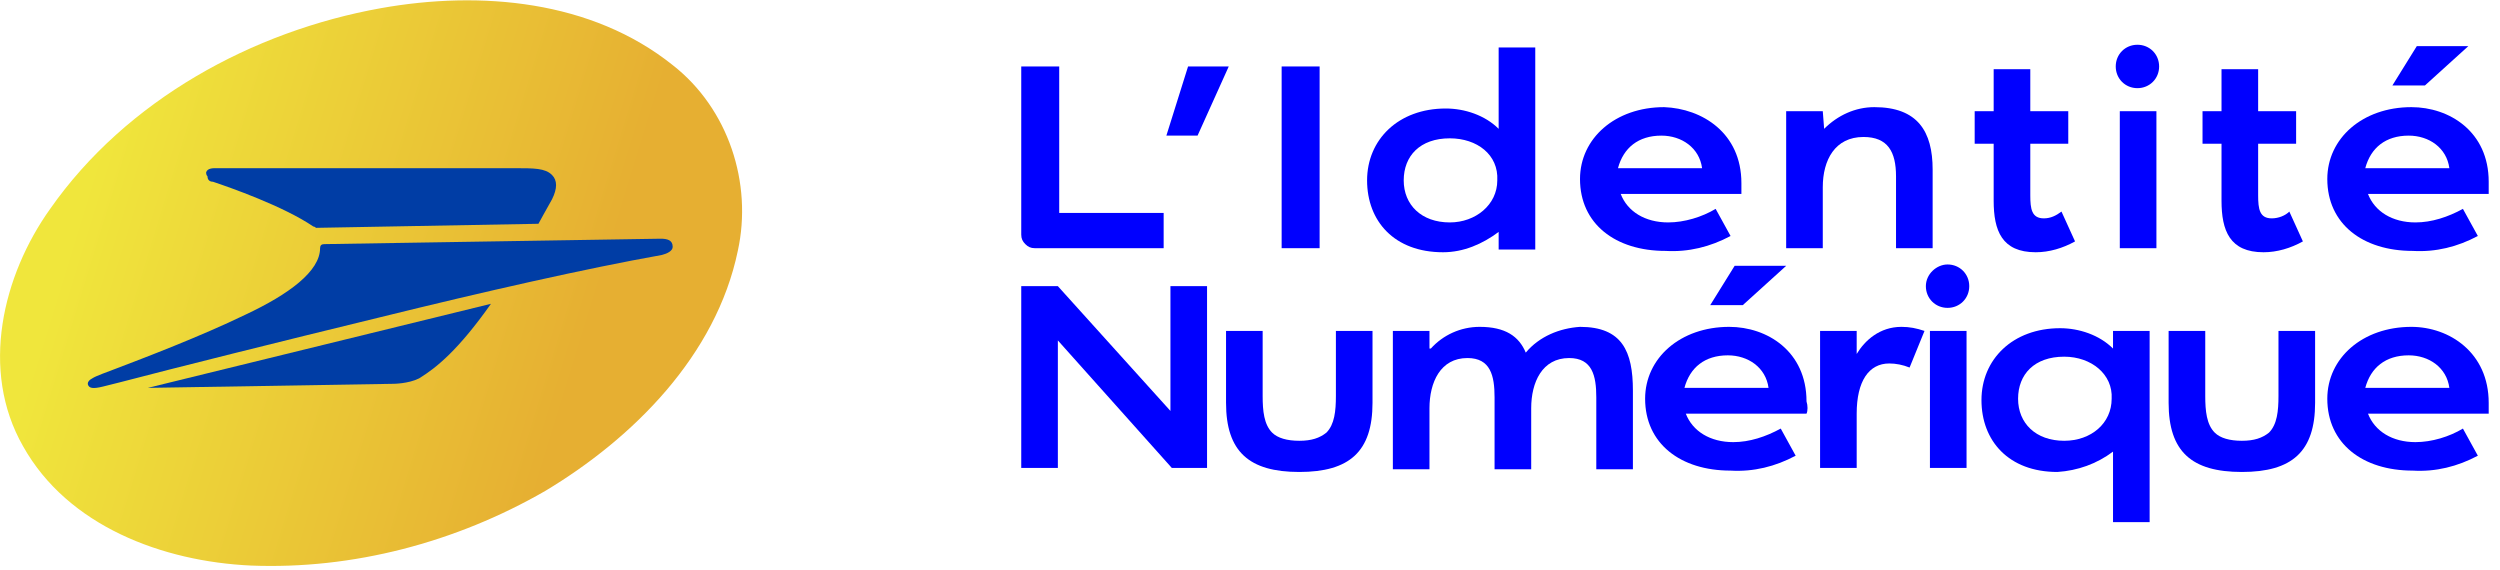
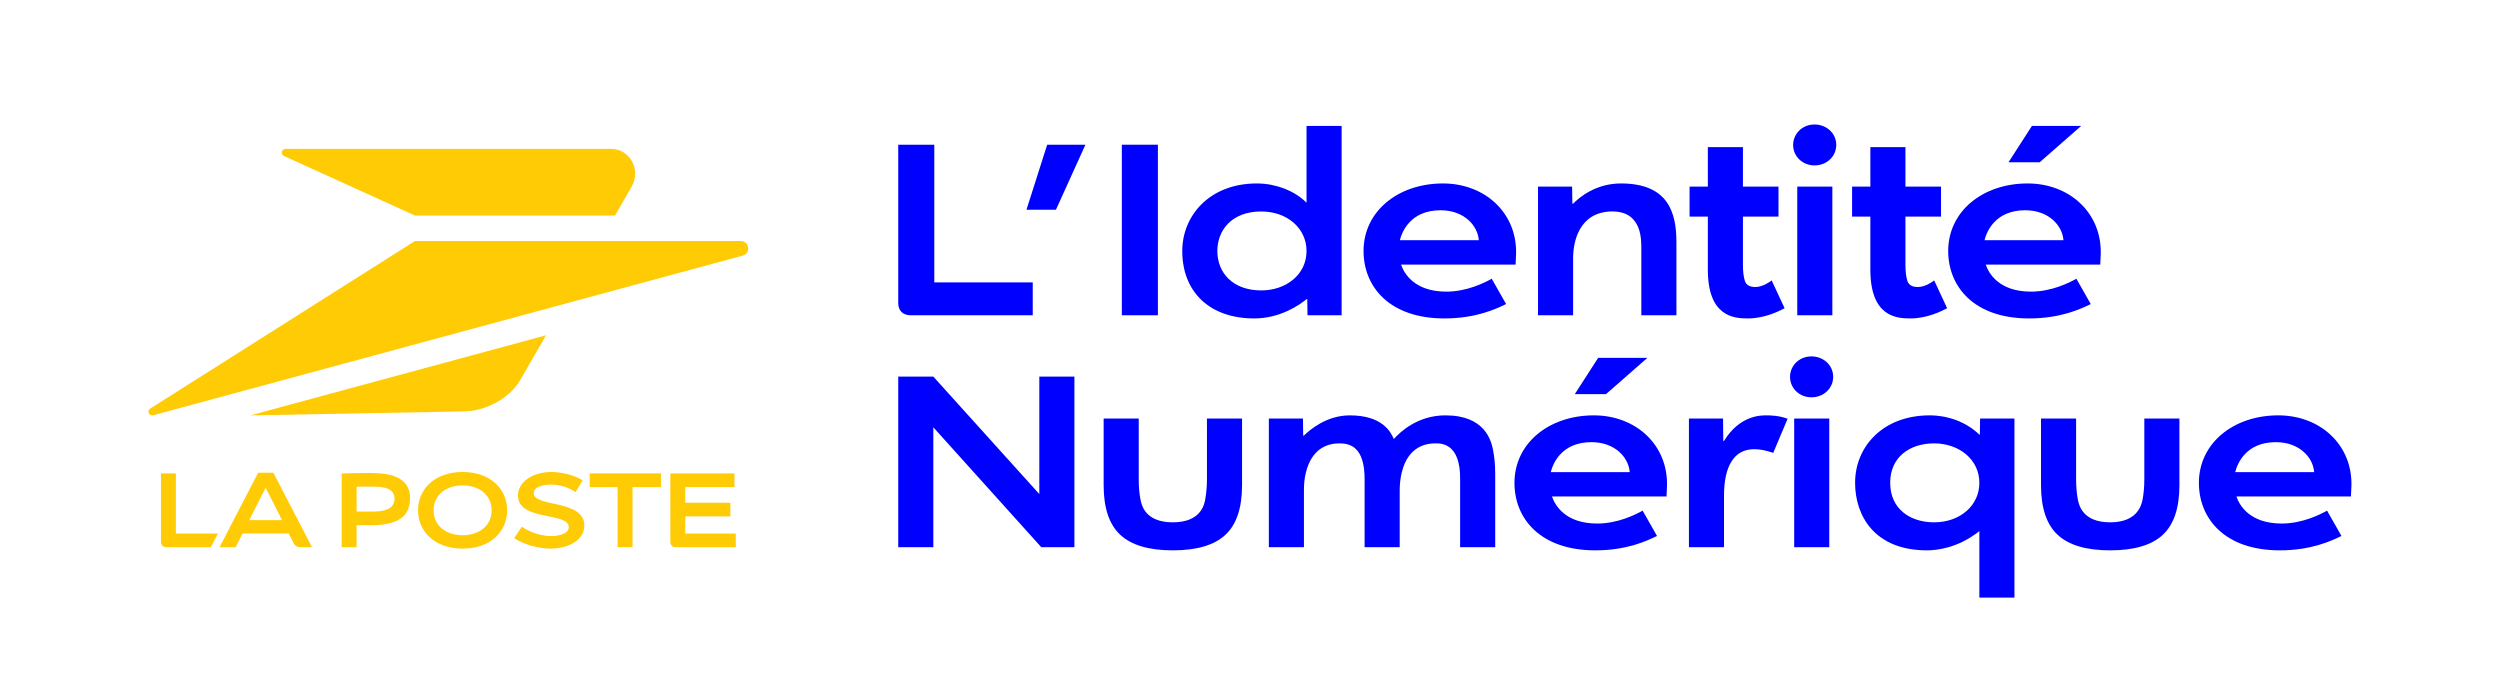
- <svg xmlns="http://www.w3.org/2000/svg" width="158px" height="36px" viewBox="0 0 158 36" version="1.1">
-   <defs>
-     <linearGradient x1="10.064%" y1="40.704%" x2="79.45%" y2="56.888%" id="linearGradient-1">
-       <stop stop-color="#F0E63C" offset="0%" />
-       <stop stop-color="#E6AF32" offset="100%" />
-     </linearGradient>
-   </defs>
-   <g id="Symbols" stroke="none" stroke-width="1" fill="none" fill-rule="evenodd">
-     <g id="boutons-mire-l" transform="translate(-500, -16)" fill-rule="nonzero">
-       <g id="boutons-mire-L">
-         <g id="fi-copy" transform="translate(472, 0)">
-           <g id="fi-laposte" transform="translate(28, 16)">
-             <g id="Group">
-               <path d="M15.857,35.743 C10.286,35.486 4.286,33.257 1.457,28.2 C-1.286,23.4 0.171,17.4 3.171,13.2 C7.971,6.343 15.943,1.971 24.086,0.514 C30.343,-0.6 37.371,0 42.514,4.114 C46.029,6.857 47.571,11.571 46.629,15.857 C45.257,22.457 40.029,27.686 34.457,31.029 C28.8,34.286 22.286,36 15.857,35.743 Z" id="path3722" fill="url(#linearGradient-1)" />
-               <path d="M13.457,11.486 C14.486,11.829 17.914,13.029 19.8,14.314 C19.886,14.314 19.971,14.4 19.971,14.4 L34.029,14.143 C34.029,14.143 34.543,13.2 34.886,12.6 C35.229,11.914 35.229,11.4 34.886,11.057 C34.457,10.629 33.771,10.629 32.486,10.629 L13.629,10.629 C13.457,10.629 13.114,10.629 13.029,10.886 C13.029,10.971 13.029,11.057 13.114,11.143 C13.114,11.4 13.286,11.486 13.457,11.486 Z" id="path20" fill="#003DA5" />
-               <path d="M41.743,15.086 C41.4,15.086 20.829,15.429 20.486,15.429 C20.314,15.429 20.229,15.514 20.229,15.686 C20.229,17.143 18.257,18.6 15.514,19.886 C12.686,21.257 9.086,22.629 7.286,23.314 C6.857,23.486 6.086,23.743 5.829,23.914 C5.657,24 5.486,24.171 5.571,24.343 C5.657,24.514 5.829,24.6 6.514,24.429 C6.857,24.343 7.2,24.257 7.543,24.171 C11.143,23.229 17.657,21.6 24,20.057 C30.6,18.429 37.029,16.971 41.829,16.114 C42.171,16.029 42.514,15.857 42.514,15.6 C42.514,15.171 42.171,15.086 41.743,15.086 Z" id="path22" fill="#003DA5" />
-               <path d="M24.857,24.257 C24.857,24.257 25.8,24.257 26.486,23.914 C27.6,23.229 28.971,22.114 31.029,19.2 L9.343,24.514 L24.857,24.257 Z" id="path24" fill="#003DA5" />
-             </g>
-             <g id="exeLAPOSTElogoIDENTITEnumerique_RVB" transform="translate(64.28571, 2.571429)" fill="#0000FF">
-               <polygon id="Path" points="12 15.514 12 27 9.771 27 2.571 18.943 2.571 27 0.257 27 0.257 15.514 2.571 15.514 9.686 23.4 9.686 15.514" />
-               <path d="M20.143,18.343 L22.457,18.343 L22.457,22.886 C22.457,25.971 21,27.257 17.829,27.257 C14.657,27.257 13.2,25.971 13.2,22.886 L13.2,18.343 L15.514,18.343 L15.514,22.457 C15.514,23.4 15.6,24.257 16.114,24.771 C16.457,25.114 17.057,25.286 17.829,25.286 C18.6,25.286 19.114,25.114 19.543,24.771 C20.057,24.257 20.143,23.4 20.143,22.457 L20.143,18.343 L20.143,18.343 Z" id="Path_1_" />
-               <path d="M38.914,22.114 L38.914,27.086 L36.6,27.086 L36.6,22.543 C36.6,21.171 36.343,20.057 34.886,20.057 C33.171,20.057 32.486,21.6 32.486,23.229 L32.486,27.086 L30.171,27.086 L30.171,22.543 C30.171,21.171 29.914,20.057 28.457,20.057 C26.743,20.057 26.057,21.6 26.057,23.229 L26.057,27.086 L23.743,27.086 L23.743,18.343 L26.057,18.343 L26.057,19.457 L26.143,19.457 C26.914,18.6 28.029,18.086 29.229,18.086 C30.857,18.086 31.714,18.686 32.143,19.714 C33,18.686 34.286,18.171 35.571,18.086 C38.229,18.086 38.914,19.629 38.914,22.114 Z" id="Path_2_" />
-               <path d="M49.886,23.571 L42.257,23.571 C42.686,24.686 43.8,25.371 45.257,25.371 C46.286,25.371 47.314,25.029 48.257,24.514 L49.2,26.229 C47.914,26.914 46.543,27.257 45.086,27.171 C41.914,27.171 39.686,25.457 39.686,22.629 C39.686,20.057 41.914,18.086 45,18.086 C47.4,18.086 49.886,19.629 49.886,22.8 C49.971,23.057 49.971,23.4 49.886,23.571 Z M47.486,21.943 C47.314,20.657 46.2,19.886 44.914,19.886 C43.457,19.886 42.514,20.657 42.171,21.943 L47.486,21.943 Z M45.857,16.714 L43.8,16.714 L45.343,14.229 L48.6,14.229 L45.857,16.714 Z" id="Shape" />
-               <path d="M53.057,19.8 L53.057,19.8 C53.571,18.943 54.514,18.086 55.886,18.086 C56.4,18.086 56.829,18.171 57.343,18.343 L56.4,20.657 C55.971,20.486 55.543,20.4 55.114,20.4 C53.829,20.4 53.057,21.514 53.057,23.571 L53.057,27 L50.743,27 L50.743,18.343 L53.057,18.343 L53.057,19.8 Z" id="Path_3_" />
-               <path d="M58.8,14.143 C59.571,14.143 60.171,14.743 60.171,15.514 C60.171,16.286 59.571,16.886 58.8,16.886 C58.029,16.886 57.429,16.286 57.429,15.514 C57.429,14.743 58.114,14.143 58.8,14.143 Z M60,18.343 L57.686,18.343 L57.686,27 L60,27 L60,18.343 Z" id="Shape_1_" />
-               <path d="M65.743,27.257 C62.657,27.257 60.943,25.286 60.943,22.714 C60.943,20.143 62.914,18.171 65.914,18.171 C67.114,18.171 68.4,18.6 69.257,19.457 L69.257,19.457 L69.257,18.343 L71.571,18.343 L71.571,30.429 L69.257,30.429 L69.257,25.971 C68.229,26.743 67.029,27.171 65.743,27.257 L65.743,27.257 Z M66.171,19.971 C64.286,19.971 63.257,21.086 63.257,22.629 C63.257,24.171 64.371,25.286 66.171,25.286 C67.886,25.286 69.171,24.171 69.171,22.629 C69.257,21.086 67.886,19.971 66.171,19.971 L66.171,19.971 Z" id="Shape_2_" />
-               <path d="M79.714,18.343 L82.029,18.343 L82.029,22.886 C82.029,25.971 80.571,27.257 77.4,27.257 C74.229,27.257 72.771,25.971 72.771,22.886 L72.771,18.343 L75.086,18.343 L75.086,22.457 C75.086,23.4 75.171,24.257 75.686,24.771 C76.029,25.114 76.629,25.286 77.4,25.286 C78.171,25.286 78.686,25.114 79.114,24.771 C79.629,24.257 79.714,23.4 79.714,22.457 L79.714,18.343 Z" id="Path_4_" />
-               <path d="M93,22.886 C93,23.057 93,23.4 93,23.571 L85.371,23.571 C85.8,24.686 86.914,25.371 88.371,25.371 C89.4,25.371 90.514,25.029 91.371,24.514 L92.314,26.229 C91.029,26.914 89.657,27.257 88.2,27.171 C85.029,27.171 82.8,25.457 82.8,22.629 C82.8,20.057 85.029,18.086 88.114,18.086 C90.514,18.086 93,19.714 93,22.886 Z M90.514,21.943 C90.343,20.657 89.229,19.886 87.943,19.886 C86.486,19.886 85.543,20.657 85.2,21.943 L90.514,21.943 Z" id="Shape_3_" />
-               <path d="M2.657,10.886 L9.257,10.886 L9.257,13.114 L1.114,13.114 C0.857,13.114 0.686,13.029 0.514,12.857 C0.343,12.686 0.257,12.514 0.257,12.257 L0.257,1.629 L2.657,1.629 L2.657,10.886 Z" id="Path_5_" />
-               <polygon id="Path_6_" points="9.429 6 10.8 1.629 13.371 1.629 11.4 6" />
-               <polygon id="Path_7_" points="16.714 13.114 16.714 1.629 19.114 1.629 19.114 13.114" />
-               <path d="M30.429,12.086 C29.4,12.857 28.2,13.371 26.914,13.371 C23.829,13.371 22.114,11.4 22.114,8.829 C22.114,6.257 24.086,4.286 27.086,4.286 C28.286,4.286 29.571,4.714 30.429,5.571 L30.429,0.429 L32.743,0.429 L32.743,13.2 L30.429,13.2 L30.429,12.086 L30.429,12.086 Z M27.343,6.171 C25.457,6.171 24.429,7.286 24.429,8.829 C24.429,10.371 25.543,11.486 27.343,11.486 C28.971,11.486 30.343,10.371 30.343,8.829 C30.429,7.2 29.057,6.171 27.343,6.171 Z" id="Shape_4_" />
-               <path d="M45.771,9 C45.771,9.171 45.771,9.514 45.771,9.686 L38.143,9.686 C38.571,10.8 39.686,11.486 41.143,11.486 C42.171,11.486 43.286,11.143 44.143,10.629 L45.086,12.343 C43.8,13.029 42.429,13.371 40.971,13.286 C37.8,13.286 35.571,11.571 35.571,8.743 C35.571,6.171 37.8,4.2 40.886,4.2 C43.286,4.286 45.771,5.829 45.771,9 Z M43.286,8.057 C43.114,6.771 42,6 40.714,6 C39.257,6 38.314,6.771 37.971,8.057 L43.286,8.057 Z" id="Shape_5_" />
-               <path d="M51,5.571 C51.857,4.714 52.971,4.2 54.171,4.2 C56.914,4.2 57.857,5.743 57.857,8.143 L57.857,13.114 L55.543,13.114 L55.543,8.571 C55.543,7.029 55.029,6.086 53.486,6.086 C51.686,6.086 50.914,7.543 50.914,9.257 L50.914,13.114 L48.6,13.114 L48.6,4.457 L50.914,4.457 L51,5.571 L51,5.571 Z" id="Path_8_" />
-               <path d="M66,10.8 L66.857,12.686 C66.086,13.114 65.229,13.371 64.371,13.371 C62.229,13.371 61.714,12 61.714,10.114 L61.714,6.514 L60.514,6.514 L60.514,4.457 L61.714,4.457 L61.714,1.8 L64.029,1.8 L64.029,4.457 L66.429,4.457 L66.429,6.514 L64.029,6.514 L64.029,9.771 C64.029,10.629 64.114,11.229 64.886,11.229 C65.314,11.229 65.657,11.057 66,10.8 L66,10.8 Z" id="Path_9_" />
-               <path d="M70.8,0.257 C71.571,0.257 72.171,0.857 72.171,1.629 C72.171,2.4 71.571,3 70.8,3 C70.029,3 69.429,2.4 69.429,1.629 C69.429,0.857 70.029,0.257 70.8,0.257 L70.8,0.257 Z M72,4.457 L69.686,4.457 L69.686,13.114 L72,13.114 L72,4.457 Z" id="Shape_6_" />
-               <path d="M80.4,10.8 L81.257,12.686 C80.486,13.114 79.629,13.371 78.771,13.371 C76.629,13.371 76.114,12 76.114,10.114 L76.114,6.514 L74.914,6.514 L74.914,4.457 L76.114,4.457 L76.114,1.8 L78.429,1.8 L78.429,4.457 L80.829,4.457 L80.829,6.514 L78.429,6.514 L78.429,9.771 C78.429,10.629 78.514,11.229 79.286,11.229 C79.714,11.229 80.143,11.057 80.4,10.8 Z" id="Path_10_" />
-               <path d="M93,9.686 L85.371,9.686 C85.8,10.8 86.914,11.486 88.371,11.486 C89.4,11.486 90.429,11.143 91.371,10.629 L92.314,12.343 C91.029,13.029 89.657,13.371 88.2,13.286 C85.029,13.286 82.8,11.571 82.8,8.743 C82.8,6.171 85.029,4.2 88.114,4.2 C90.514,4.2 93,5.743 93,8.914 C93,9.171 93,9.514 93,9.686 Z M90.514,8.057 C90.343,6.771 89.229,6 87.943,6 C86.486,6 85.543,6.771 85.2,8.057 L90.514,8.057 Z M88.971,2.829 L86.914,2.829 L88.457,0.343 L91.714,0.343 L88.971,2.829 Z" id="Shape_7_" />
+ <svg xmlns="http://www.w3.org/2000/svg" version="1.1" x="0px" y="0px" viewBox="0 0 822.047 228.747" enable-background="new 0 0 822.047 228.747" xml:space="preserve">
+   <g id="INFOS">
+     <g>
+       <path id="path8_00000139263430063106754600000010202825751872581018_" fill="none" d="M790.393,160.652h7.242v4.91h-24.246    c-0.066-2.579-0.166-6.06-0.166-8.939c0-5.615,0.797-9.353,3.019-11.575c1.413-1.359,3.325-2.072,5.283-1.971    c7.004,0,8.909,5.468,8.909,13.267C790.435,157.408,790.409,159.395,790.393,160.652z M785.902,160.652    c0.025-1.237,0.043-2.795,0.043-3.87c0-3.149-0.095-6.036-1.636-7.576c-0.716-0.707-1.697-1.079-2.702-1.024    c-0.831-0.014-1.638,0.283-2.263,0.832c-1.537,1.537-1.633,3.772-1.633,7.768c0,1.075,0.017,2.631,0.043,3.87H785.902z" />
+       <path id="path8_00000039836008782413964870000017736603381299410324_" fill="none" d="M814.805,160.652h7.242v4.91h-24.246    c-0.066-2.579-0.166-6.06-0.166-8.939c0-5.615,0.797-9.353,3.019-11.575c1.413-1.359,3.325-2.072,5.283-1.971    c7.004,0,8.909,5.468,8.909,13.267C814.847,157.408,814.821,159.395,814.805,160.652z M810.314,160.652    c0.025-1.237,0.043-2.795,0.043-3.87c0-3.149-0.095-6.036-1.636-7.576c-0.716-0.707-1.697-1.079-2.702-1.024    c-0.831-0.014-1.638,0.283-2.263,0.832c-1.537,1.537-1.633,3.772-1.633,7.768c0,1.075,0.017,2.631,0.043,3.87H810.314z" />
+     </g>
+     <g>
+       <path id="path8_00000005232967494200371980000010465188608561547165_" fill="none" d="M142.546,17.17v7.243l-4.91,0V0.166    C140.215,0.1,143.697,0,146.575,0c5.615,0,9.353,0.797,11.575,3.019c1.359,1.413,2.072,3.325,1.971,5.283    c0,7.004-5.468,8.909-13.267,8.909C145.79,17.212,143.804,17.186,142.546,17.17z M142.546,12.679    c1.237,0.025,2.795,0.043,3.87,0.043c3.149,0,6.036-0.095,7.576-1.636c0.707-0.716,1.079-1.697,1.024-2.702    c0.014-0.831-0.283-1.638-0.832-2.263c-1.537-1.537-3.772-1.633-7.768-1.633c-1.075,0-2.631,0.017-3.87,0.043L142.546,12.679z" />
+       <path id="path8_00000155128175784170209050000012229554073198383753_" fill="none" d="M142.546,41.582v7.243h-4.91l0-24.246    c2.579-0.066,6.06-0.166,8.939-0.166c5.615,0,9.353,0.797,11.575,3.019c1.359,1.413,2.072,3.325,1.971,5.283    c0,7.004-5.468,8.909-13.267,8.909C145.791,41.624,143.804,41.598,142.546,41.582z M142.546,37.092    c1.237,0.025,2.795,0.043,3.87,0.043c3.149,0,6.036-0.095,7.576-1.636c0.707-0.716,1.079-1.697,1.024-2.702    c0.014-0.831-0.283-1.638-0.832-2.263c-1.537-1.537-3.772-1.633-7.768-1.633c-1.075,0-2.631,0.017-3.87,0.043V37.092z" />
+     </g>
+     <g>
+       <path id="path8_00000127021833879985141130000013592038299240692352_" fill="none" d="M65.336,197.092v7.243l-4.91,0l0-24.246    c2.579-0.066,6.06-0.166,8.939-0.166c5.615,0,9.353,0.797,11.575,3.019c1.359,1.413,2.072,3.325,1.971,5.283    c0,7.004-5.468,8.909-13.267,8.909C68.58,197.134,66.593,197.108,65.336,197.092z M65.336,192.602    c1.237,0.025,2.795,0.043,3.87,0.043c3.149,0,6.036-0.095,7.576-1.636c0.707-0.716,1.079-1.697,1.024-2.702    c0.014-0.831-0.283-1.638-0.832-2.263c-1.537-1.537-3.772-1.633-7.768-1.633c-1.075,0-2.631,0.017-3.87,0.043V192.602z" />
+       <path id="path8_00000153702180134105363770000014428173680148100251_" fill="none" d="M65.336,221.505v7.243l-4.91,0l0-24.246    c2.579-0.066,6.06-0.166,8.939-0.166c5.615,0,9.353,0.797,11.575,3.019c1.359,1.413,2.072,3.325,1.971,5.283    c0,7.004-5.468,8.909-13.267,8.909C68.58,221.547,66.593,221.521,65.336,221.505z M65.336,217.014    c1.237,0.025,2.795,0.043,3.87,0.043c3.149,0,6.036-0.095,7.576-1.636c0.707-0.716,1.079-1.697,1.024-2.702    c0.014-0.831-0.283-1.638-0.832-2.263c-1.537-1.537-3.772-1.633-7.768-1.633c-1.075,0-2.631,0.017-3.87,0.043V217.014z" />
+     </g>
+   </g>
+   <g id="LP_identite_numerique_rvb">
+     <g>
+       <rect fill="none" width="822.047" height="228.747" />
+       <g>
+         <g>
+           <g>
+             <g>
+               <g>
+                 <path fill="#FFCB05" d="M93.49,51.349l42.95,19.524h65.787l5.444-9.449c3.267-5.666-0.678-12.467-6.636-12.467H93.953         C92.497,48.958,92.146,50.738,93.49,51.349z" />
+                 <path fill="#FFCB05" d="M136.442,79.256h107.157c1.24,0,2.439,0.971,2.439,2.419c0,1.28-0.877,2.115-1.761,2.36         L50.386,136.539c-1.263,0.346-2.152-1.285-1.089-2.132L136.442,79.256z" />
+                 <g>
+                   <path fill="#FFCB05" d="M82.298,136.586l70.346-1.308c6.823-0.127,14.815-4.059,18.462-10.389l8.436-14.642L82.298,136.586z          " />
+                 </g>
+               </g>
+               <g>
+                 <g>
+                   <g>
+                     <path id="path6_00000034068371187463065150000000408205262632485029_" fill="#FFCB05" d="M89.894,155.448h-5.012           l-12.688,24.474h5.289l2.272-4.5h15.194l1.492,2.955c0.732,1.45,1.411,1.545,3.315,1.545h2.828L89.894,155.448z            M81.966,171.04l5.384-10.664l5.384,10.664H81.966z" />
+                     <path id="path8_00000004520143955491896060000013227297966408741815_" fill="#FFCB05" d="M117.259,172.68v7.242h-4.91           v-24.246c2.579-0.066,6.06-0.166,8.939-0.166c5.615,0,9.353,0.797,11.575,3.019c1.359,1.413,2.072,3.325,1.971,5.283           c0,7.004-5.468,8.909-13.267,8.909C120.503,172.722,118.516,172.696,117.259,172.68z M117.259,168.189           c1.237,0.025,2.795,0.043,3.87,0.043c3.149,0,6.036-0.095,7.575-1.636c0.707-0.716,1.079-1.697,1.024-2.702           c0.014-0.831-0.283-1.638-0.832-2.263c-1.537-1.537-3.772-1.633-7.768-1.633c-1.075,0-2.631,0.017-3.87,0.043V168.189z" />
+                     <path id="path10_00000065790594047962160590000007701534720150946964_" fill="#FFCB05" d="M166.766,167.799           c0,6.948-5.467,12.6-14.653,12.6c-9.186,0-14.653-5.652-14.653-12.6c0-6.948,5.467-12.6,14.653-12.6           C161.299,155.199,166.766,160.851,166.766,167.799z M152.113,159.607c-5.566,0-9.537,3.226-9.537,8.191           s3.968,8.191,9.537,8.191c5.569,0,9.537-3.226,9.537-8.191S157.683,159.607,152.113,159.607L152.113,159.607z" />
+                     <path id="path12_00000104670540483031483880000011727881976820259252_" fill="#FFCB05" d="M191.579,157.915           c-2.663-1.662-6.988-2.717-10.258-2.717c-6.164,0-11.008,3.24-11.008,7.748c0,8.491,16.717,5.341,16.717,10.382           c0,2.056-3.057,2.935-5.67,2.935c-3.489-0.027-6.891-1.093-9.771-3.062l-2.513,3.738c3.046,2.077,7.95,3.46,11.855,3.46           c6.104,0,11.212-2.845,11.212-7.606c0-8.619-16.641-5.937-16.641-10.611c0-1.979,2.756-2.845,5.73-2.845           c2.856,0.04,5.641,0.889,8.034,2.448L191.579,157.915z" />
+                     <polygon id="polygon14_00000092439648608340538940000003915751334627379846_" fill="#FFCB05" points="217.34,155.658            193.902,155.658 193.902,160.164 203.08,160.164 203.08,179.922 207.991,179.922 207.991,160.164 217.34,160.164                     " />
+                     <path fill="#FFCB05" d="M220.423,155.658v22.519c0,1.012,0.625,1.746,1.754,1.746h19.762v-4.489h-16.606v-5.643h14.829           v-4.488h-14.829v-5.137h16.165v-4.507H220.423" />
+                     <path fill="#FFCB05" d="M57.83,155.658h-4.909v22.519c0,1.012,0.625,1.746,1.755,1.746h14.667l2.329-4.489H57.83V155.658z" />
+                   </g>
+                 </g>
+               </g>
            </g>
          </g>
+           <rect y="0" fill="none" width="295.081" height="228.018" />
+         </g>
+         <g>
+           <path fill="#0000FF" d="M307.214,92.851h32.37v10.817h-40.141c-2.365,0-4.086-1.337-4.086-4.006V47.583h11.857V92.851z" />
+           <path fill="#0000FF" d="M337.52,68.975l6.811-21.392h12.578l-9.695,21.392H337.52z" />
+           <path fill="#0000FF" d="M368.88,103.668V47.583h11.859v56.085H368.88z" />
+           <path fill="#0000FF" d="M429.853,98.38h-0.24c-2.403,1.977-8.747,6.33-17.225,6.33c-14.439,0-23.637-8.526-23.637-22.194      c0-11.508,8.88-22.194,24.519-22.194c6.797,0,11.618,2.804,12.899,3.605c1.282,0.802,2.429,1.71,3.445,2.724V41.413h11.538      v62.255h-11.217L429.853,98.38z M429.612,82.516c0-7.391-6.323-12.98-14.863-12.98c-10.143,0-14.462,6.577-14.462,12.98      c0,7.197,5.072,12.979,14.462,12.979C422.689,95.495,429.612,90.454,429.612,82.516z" />
+           <path fill="#0000FF" d="M474.48,60.322c13.75,0,24.373,9.662,24.036,23.155c-0.012,0.48-0.107,3.044-0.16,3.525H460.7      c0.962,2.832,4.307,8.894,14.901,8.894c6.7,0,12.553-2.911,14.904-4.247l4.727,8.333c-3.313,1.602-9.896,4.727-20.271,4.727      c-18.072,0-26.601-10.408-26.601-22.194C448.36,69.536,459.642,60.322,474.48,60.322z M486.257,78.99      c-0.321-4.7-4.733-9.855-12.578-9.855c-9.731,0-12.632,6.864-13.38,9.855H486.257z" />
+           <path fill="#0000FF" d="M517.265,66.972c2.034-2.083,7.46-6.65,15.742-6.65c15.717,0,18.231,9.815,18.231,19.31v24.037H539.7      V81.554c-0.078-2.079,0.554-12.311-9.935-12.018c-10.544,0.295-12.5,9.907-12.5,15.464v18.668h-11.538V61.364h11.217l0.08,5.608      H517.265z" />
+           <path fill="#0000FF" d="M577.196,94.373c2.328,0,4.618-1.575,5.366-2.163l4.248,9.134c-1.87,1.015-6.627,3.365-12.099,3.365      c-4.599,0-13.139-0.596-13.139-16.024V71.219h-6.01v-9.855h6.01v-12.98h11.536v12.98h11.698v9.855h-11.698v15.944      c0,2.137,0.214,3.874,0.641,5.208C574.177,93.706,575.325,94.373,577.196,94.373z" />
+           <path fill="#0000FF" d="M630.634,94.373c2.328,0,4.618-1.575,5.366-2.163l4.248,9.134c-1.87,1.015-6.627,3.365-12.099,3.365      c-4.599,0-13.139-0.596-13.139-16.024V71.219h-6.01v-9.855h6.01v-12.98h11.536v12.98h11.698v9.855h-11.698v15.944      c0,2.137,0.214,3.874,0.641,5.208C627.615,93.706,628.764,94.373,630.634,94.373z" />
+           <path fill="#0000FF" d="M589.613,47.662c0-3.643,2.969-6.73,7.052-6.73c3.777,0,7.13,2.757,7.13,6.73      c0,3.745-3.118,6.73-7.13,6.73C592.748,54.393,589.613,51.478,589.613,47.662z M602.512,103.668h-11.536V61.364h11.536V103.668z      " />
+           <path fill="#0000FF" d="M588.601,123.917c0-3.643,2.969-6.73,7.052-6.73c3.777,0,7.13,2.757,7.13,6.73      c0,3.745-3.118,6.73-7.13,6.73C591.735,130.648,588.601,127.733,588.601,123.917z M601.5,179.923h-11.536v-42.304H601.5V179.923      z" />
+           <g>
+             <path fill="#0000FF" d="M666.726,60.322c13.75,0,24.373,9.662,24.036,23.155c-0.012,0.48-0.107,3.044-0.16,3.525h-37.656       c0.962,2.832,4.307,8.894,14.901,8.894c6.7,0,12.553-2.911,14.904-4.247l4.727,8.333c-3.313,1.602-9.896,4.727-20.271,4.727       c-18.072,0-26.601-10.408-26.601-22.194C640.606,69.536,651.887,60.322,666.726,60.322z M678.502,78.99       c-0.321-4.7-4.733-9.855-12.578-9.855c-9.731,0-12.632,6.864-13.38,9.855H678.502z" />
+             <path fill="#0000FF" d="M670.695,53.351h-10.256l7.691-11.938h16.187L670.695,53.351z" />
+           </g>
+           <g>
+             <path fill="#0000FF" d="M524.103,136.577c13.75,0,24.373,9.662,24.036,23.155c-0.012,0.48-0.107,3.044-0.16,3.525h-37.656       c0.962,2.832,4.307,8.894,14.901,8.894c6.7,0,12.553-2.911,14.904-4.247l4.727,8.333c-3.313,1.602-9.896,4.727-20.271,4.727       c-18.072,0-26.601-10.408-26.601-22.194C497.983,145.791,509.264,136.577,524.103,136.577z M535.88,155.245       c-0.321-4.7-4.733-9.855-12.578-9.855c-9.731,0-12.632,6.864-13.38,9.855H535.88z" />
+             <path fill="#0000FF" d="M528.073,129.607h-10.256l7.691-11.938h16.187L528.073,129.607z" />
+           </g>
+           <g>
+             <path fill="#0000FF" d="M749.157,136.577c13.75,0,24.373,9.662,24.036,23.155c-0.012,0.48-0.107,3.044-0.16,3.525h-37.656       c0.962,2.832,4.307,8.894,14.901,8.894c6.7,0,12.553-2.911,14.905-4.247l4.727,8.333c-3.313,1.602-9.896,4.727-20.271,4.727       c-18.072,0-26.601-10.408-26.601-22.194C723.037,145.791,734.318,136.577,749.157,136.577z M760.934,155.245       c-0.321-4.7-4.733-9.855-12.578-9.855c-9.731,0-12.632,6.864-13.38,9.855H760.934z" />
+           </g>
+           <path fill="#0000FF" d="M353.285,123.837v56.086h-10.897l-35.494-39.42v39.42h-11.537v-56.086h11.537l34.853,38.62v-38.62      H353.285z" />
+           <path fill="#0000FF" d="M396.871,137.618h11.537v21.954c0,7.479-1.83,12.914-5.488,16.305      c-3.659,3.393-9.415,5.088-17.266,5.088c-7.852,0-13.609-1.695-17.267-5.088c-3.659-3.391-5.488-8.826-5.488-16.305v-21.954      h11.537v20.03c0,2.351,0.186,4.527,0.561,6.531c0.373,2.004,1.597,7.572,10.656,7.572c9.17,0,10.353-5.803,10.655-7.572      c0.344-2.009,0.561-4.179,0.561-6.531V137.618z" />
+           <path fill="#0000FF" d="M475.309,136.577c12.886,0,15.003,8.194,15.624,11.336c0.47,2.38,0.721,5.036,0.721,7.973v24.036      h-11.538v-22.114c0.208-12.331-6.466-12.017-8.219-12.017c-2.13,0-8.843,0.392-11.013,9.735      c-0.428,1.843-0.637,3.752-0.637,5.729v18.668h-11.538v-22.114c0.087-11.107-4.996-12.017-8.332-12.017      c-3.723,0-9.04,1.522-11.017,9.735c-0.442,1.834-0.601,3.752-0.601,5.729v18.668H417.22v-42.305h11.217l0.08,5.609h0.24      c1.868-1.868,7.449-6.649,15.063-6.649c10.616,0,13.433,5.315,14.502,7.771C460.353,142.106,466.065,136.577,475.309,136.577z" />
+           <path fill="#0000FF" d="M566.647,144.99h0.24c5.131-8.413,12.097-8.412,13.861-8.412c1.067,0,4.153,0,7.05,1.12l-4.727,11.217      c-8.476-2.943-11.977,0.109-13.66,2.725c-1.683,2.616-2.523,6.408-2.523,11.376v16.906h-11.538v-42.305h11.217L566.647,144.99z" />
+           <path fill="#0000FF" d="M650.852,174.635c-7.187,5.714-14.288,6.33-17.225,6.33c-17.138,0-23.637-11.275-23.637-22.195      c0-11.951,9.181-22.193,24.517-22.193c1.443,0,9.723,0,16.345,6.328h0.162l0.078-5.288h11.298v58.891h-11.538V174.635z       M650.852,158.77c0-7.645-6.622-12.979-14.903-12.979c-7.885,0-14.422,4.416-14.422,12.979c0,8.66,6.678,12.981,14.422,12.981      C644.512,171.751,650.852,166.231,650.852,158.77z" />
+           <path fill="#0000FF" d="M705.094,137.618h11.538v21.954c0,7.479-1.83,12.914-5.488,16.305      c-3.658,3.393-9.414,5.088-17.265,5.088c-7.853,0-13.609-1.695-17.267-5.088c-3.66-3.391-5.489-8.826-5.489-16.305v-21.954      h11.538v20.03c0,2.351,0.185,4.527,0.561,6.531c0.372,2.004,1.666,7.572,10.656,7.572c8.869,0,10.28-5.569,10.655-7.572      c0.374-2.004,0.561-4.179,0.561-6.531V137.618z" />
        </g>
      </g>
    </g>
  </g>
</svg>
